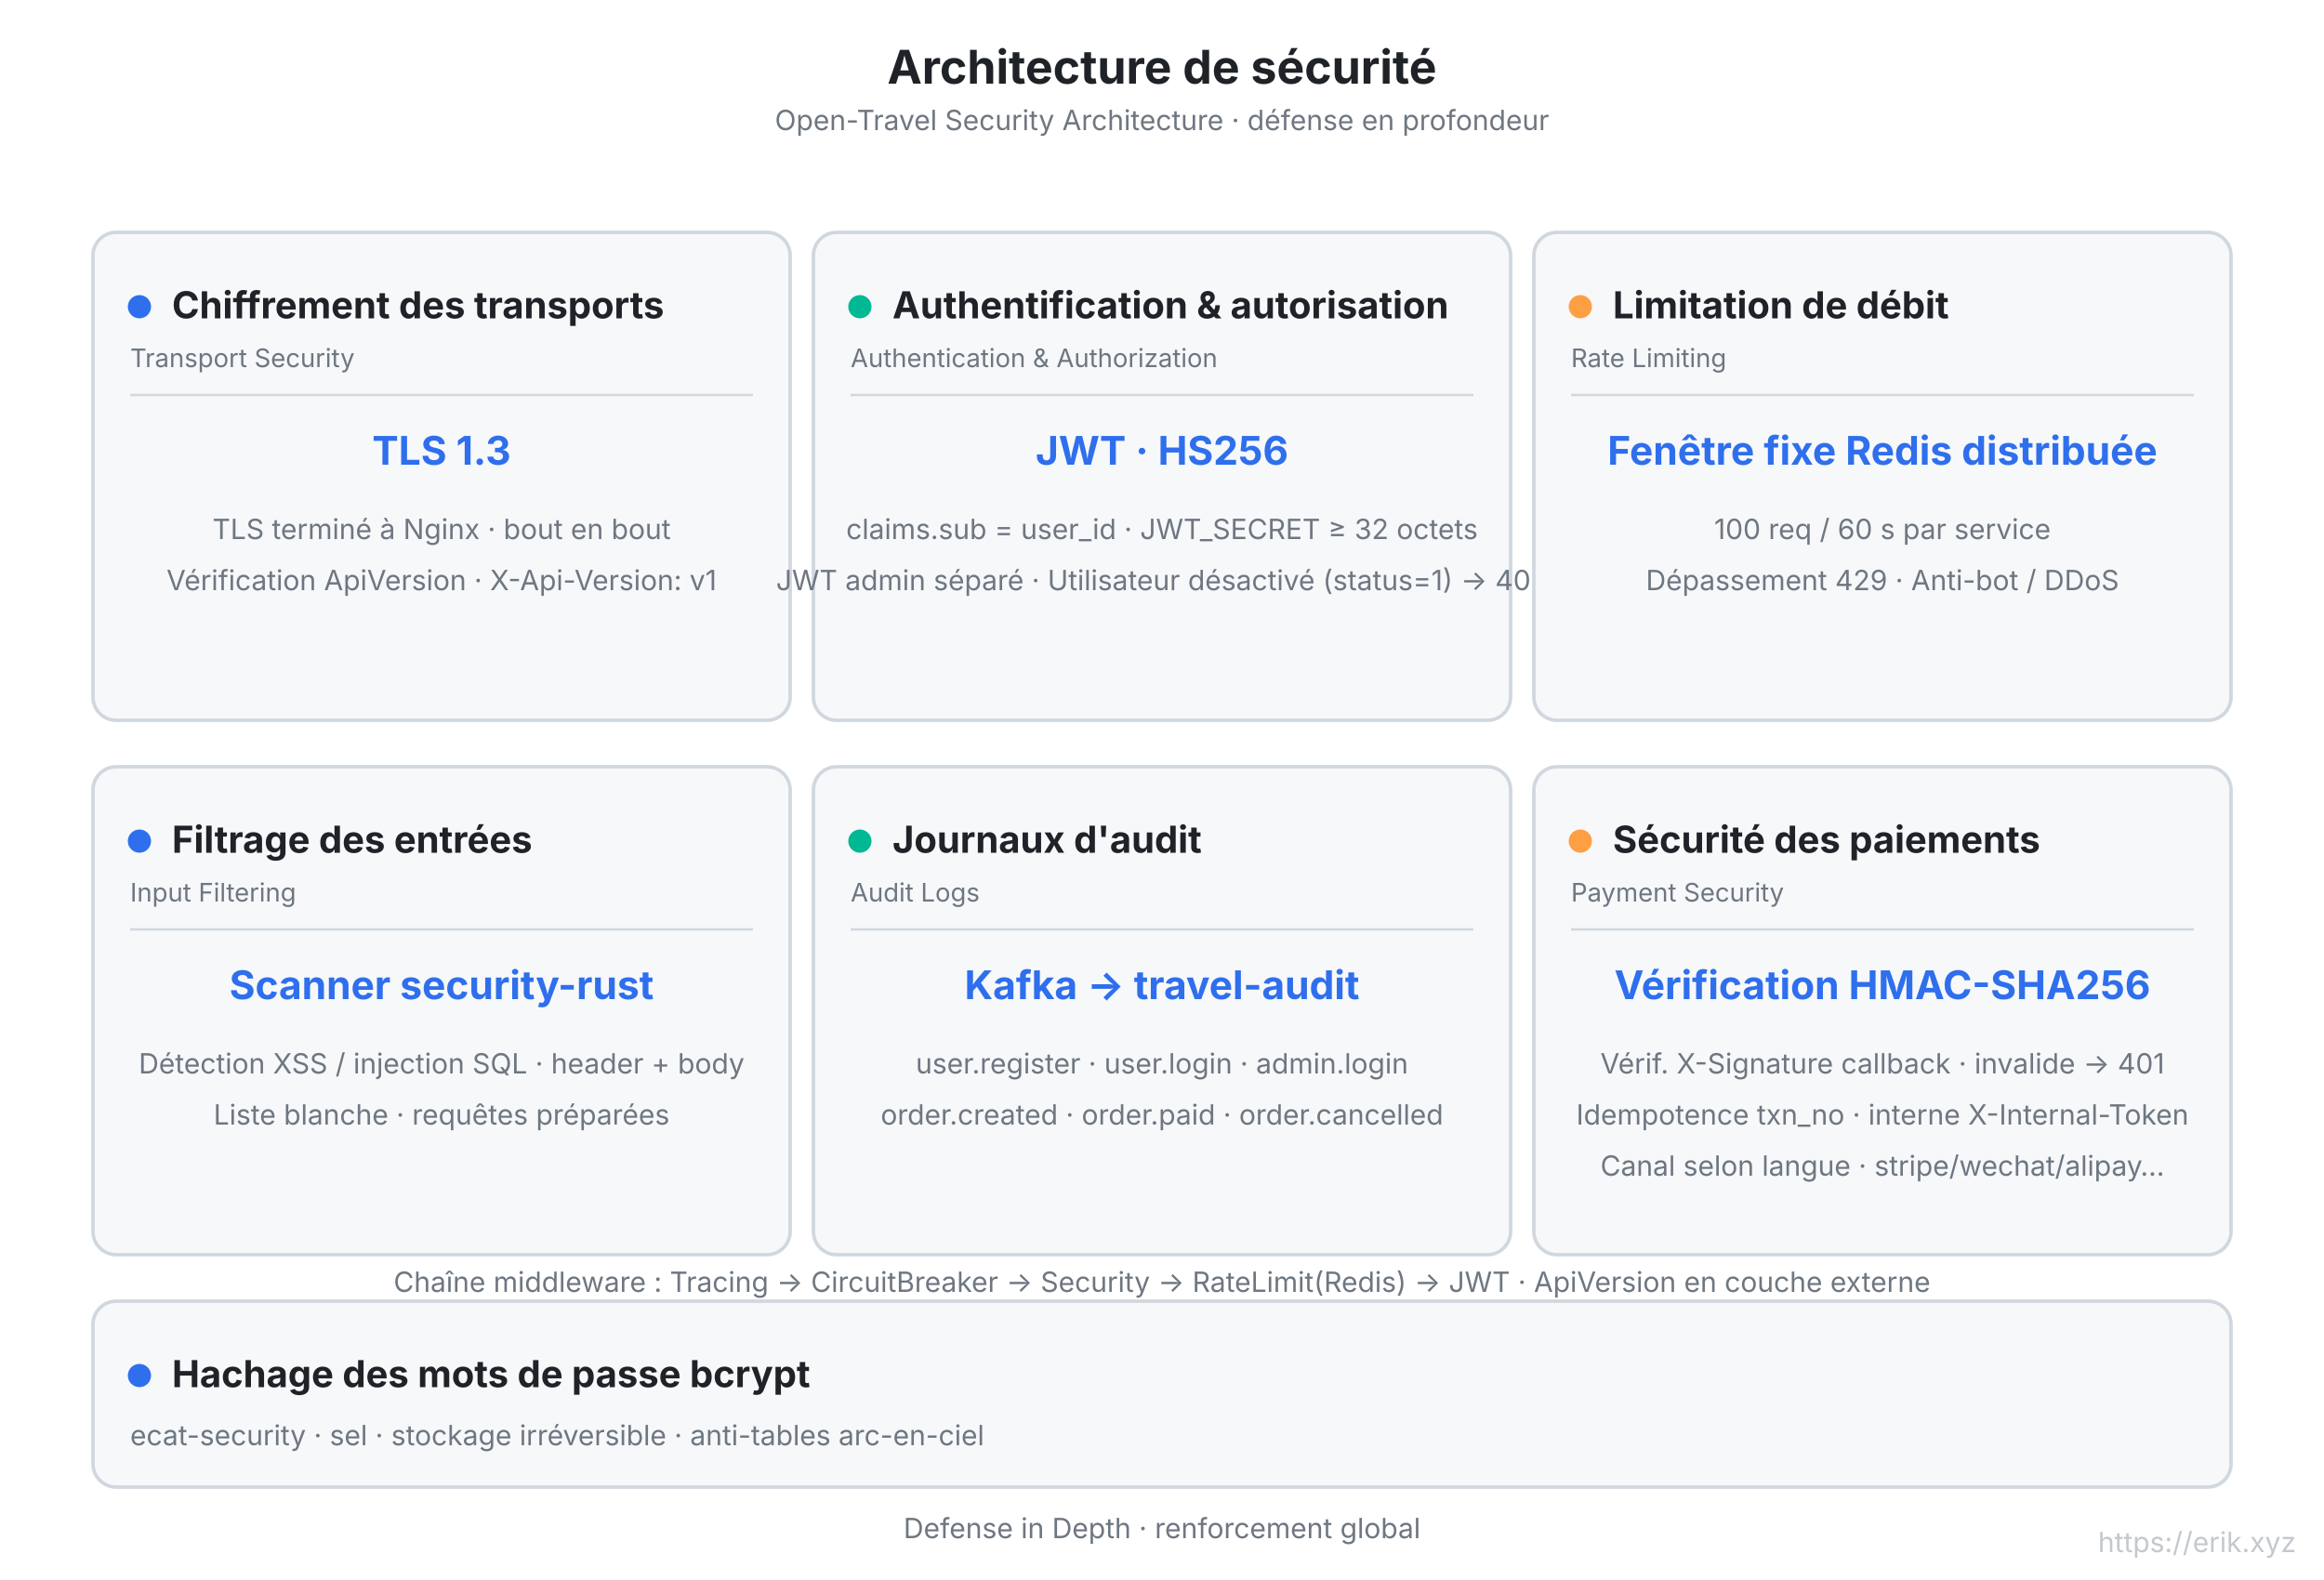
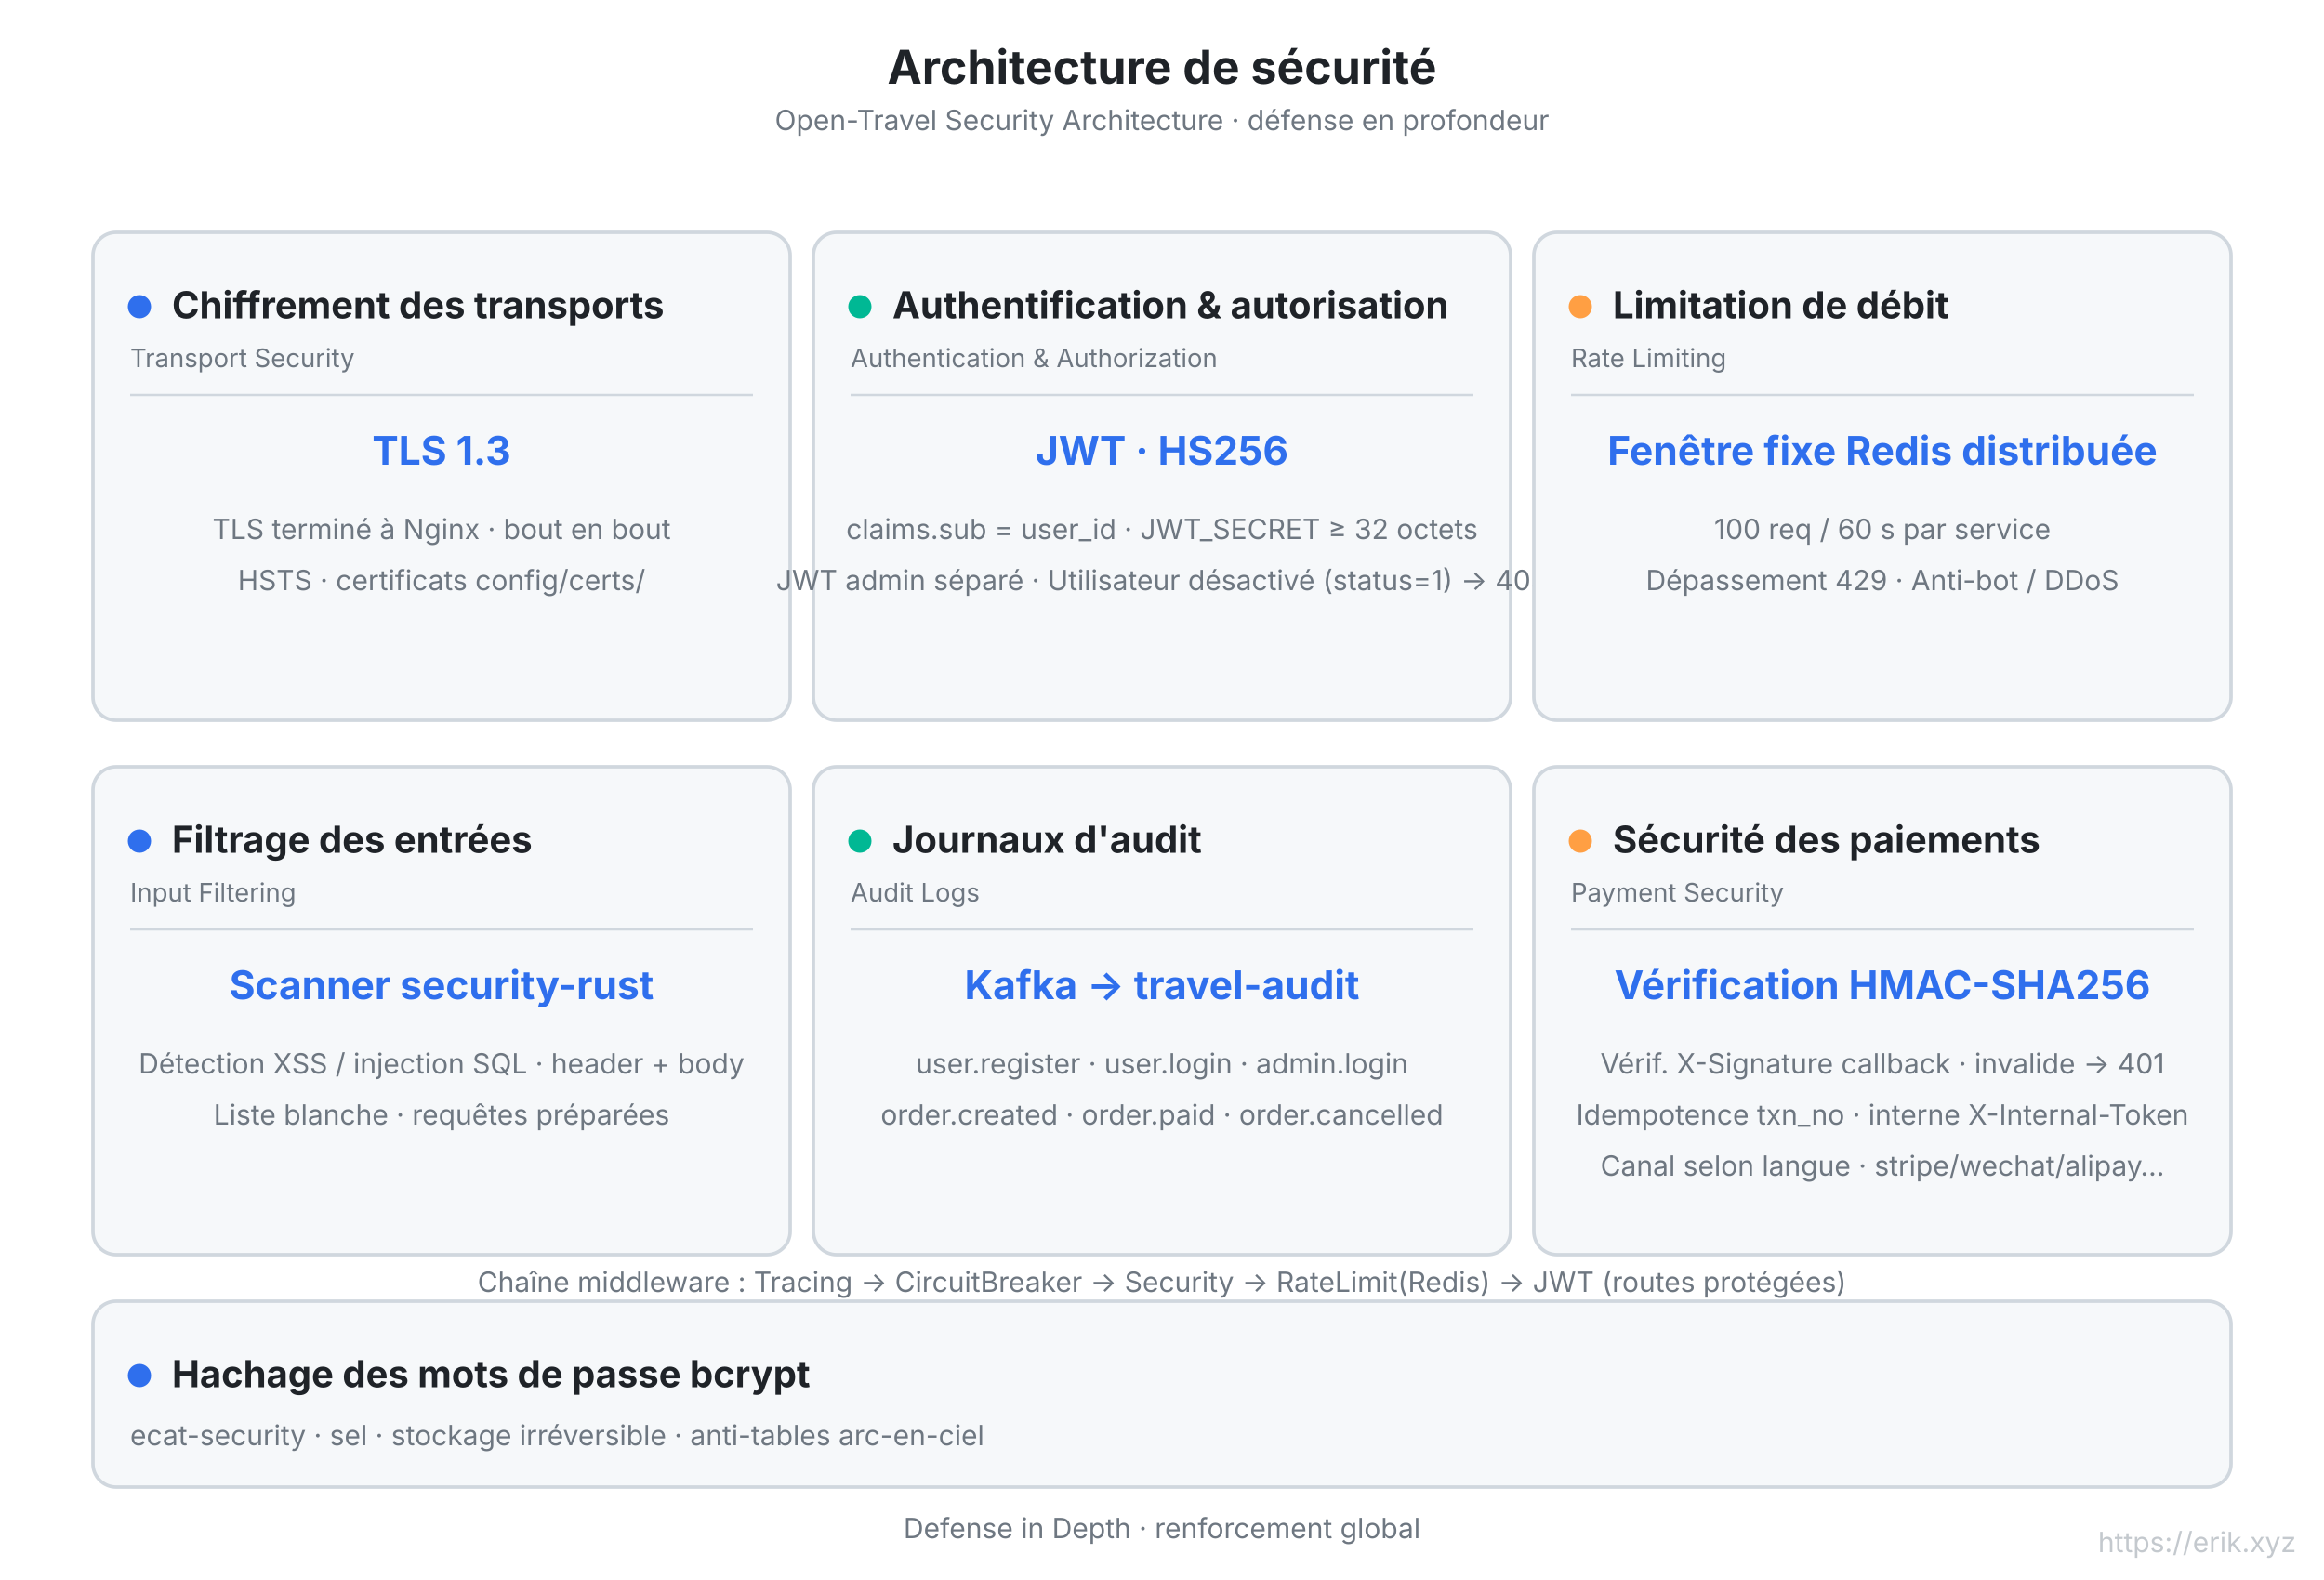
<svg xmlns="http://www.w3.org/2000/svg" width="1000" height="680" viewBox="0 0 1000 680">
  <defs>
    <style>
      text { font-family: system-ui, -apple-system, 'Segoe UI', sans-serif; }
      .t-title { font-size: 20px; font-weight: 700; fill: #1f2328; }
      .t-sub  { font-size: 12px; fill: #6e7781; }
      .t-h    { font-size: 16px; font-weight: 700; fill: #1f2328; }
      .t-eng  { font-size: 11px; fill: #6e7781; }
      .t-kw   { font-size: 17px; font-weight: 700; fill: #2f6fed; }
      .t-s    { font-size: 12px; fill: #6e7781; }
      .panel  { fill: #f6f8fa; stroke: #d0d7de; stroke-width: 1.5; rx: 10; }
      .line   { stroke: #d0d7de; stroke-width: 1; }
    </style>
  </defs>
  <rect width="1000" height="680" fill="#ffffff" />
  <text x="500" y="36" text-anchor="middle" class="t-title">Architecture de sécurité</text>
  <text x="500" y="56" text-anchor="middle" class="t-sub">Open-Travel Security Architecture · défense en profondeur</text>
  <rect x="40" y="100" width="300" height="210" class="panel" />
  <circle cx="60" cy="132" r="5" fill="#2f6fed" />
  <text x="74" y="137" class="t-h">Chiffrement des transports</text>
  <text x="56" y="158" class="t-eng">Transport Security</text>
  <line x1="56" y1="170" x2="324" y2="170" class="line" />
  <text x="190" y="200" text-anchor="middle" class="t-kw">TLS 1.3</text>
  <text x="190" y="232" text-anchor="middle" class="t-s">TLS terminé à Nginx · bout en bout</text>
-   <text x="190" y="254" text-anchor="middle" class="t-s">Vérification ApiVersion · X-Api-Version: v1</text>
+   <text x="190" y="254" text-anchor="middle" class="t-s">HSTS · certificats config/certs/</text>
  <rect x="350" y="100" width="300" height="210" class="panel" />
  <circle cx="370" cy="132" r="5" fill="#00b894" />
  <text x="384" y="137" class="t-h">Authentification &amp; autorisation</text>
  <text x="366" y="158" class="t-eng">Authentication &amp; Authorization</text>
  <line x1="366" y1="170" x2="634" y2="170" class="line" />
  <text x="500" y="200" text-anchor="middle" class="t-kw">JWT · HS256</text>
  <text x="500" y="232" text-anchor="middle" class="t-s">claims.sub = user_id · JWT_SECRET ≥ 32 octets</text>
  <text x="500" y="254" text-anchor="middle" class="t-s">JWT admin séparé · Utilisateur désactivé (status=1) → 403</text>
  <rect x="660" y="100" width="300" height="210" class="panel" />
  <circle cx="680" cy="132" r="5" fill="#ff9f43" />
  <text x="694" y="137" class="t-h">Limitation de débit</text>
  <text x="676" y="158" class="t-eng">Rate Limiting</text>
  <line x1="676" y1="170" x2="944" y2="170" class="line" />
  <text x="810" y="200" text-anchor="middle" class="t-kw">Fenêtre fixe Redis distribuée</text>
  <text x="810" y="232" text-anchor="middle" class="t-s">100 req / 60 s par service</text>
  <text x="810" y="254" text-anchor="middle" class="t-s">Dépassement 429 · Anti-bot / DDoS</text>
  <rect x="40" y="330" width="300" height="210" class="panel" />
  <circle cx="60" cy="362" r="5" fill="#2f6fed" />
  <text x="74" y="367" class="t-h">Filtrage des entrées</text>
  <text x="56" y="388" class="t-eng">Input Filtering</text>
  <line x1="56" y1="400" x2="324" y2="400" class="line" />
  <text x="190" y="430" text-anchor="middle" class="t-kw">Scanner security-rust</text>
  <text x="190" y="462" text-anchor="middle" class="t-s">Détection XSS / injection SQL · header + body</text>
  <text x="190" y="484" text-anchor="middle" class="t-s">Liste blanche · requêtes préparées</text>
  <rect x="350" y="330" width="300" height="210" class="panel" />
  <circle cx="370" cy="362" r="5" fill="#00b894" />
  <text x="384" y="367" class="t-h">Journaux d'audit</text>
  <text x="366" y="388" class="t-eng">Audit Logs</text>
  <line x1="366" y1="400" x2="634" y2="400" class="line" />
  <text x="500" y="430" text-anchor="middle" class="t-kw">Kafka → travel-audit</text>
  <text x="500" y="462" text-anchor="middle" class="t-s">user.register · user.login · admin.login</text>
  <text x="500" y="484" text-anchor="middle" class="t-s">order.created · order.paid · order.cancelled</text>
  <rect x="660" y="330" width="300" height="210" class="panel" />
  <circle cx="680" cy="362" r="5" fill="#ff9f43" />
  <text x="694" y="367" class="t-h">Sécurité des paiements</text>
  <text x="676" y="388" class="t-eng">Payment Security</text>
  <line x1="676" y1="400" x2="944" y2="400" class="line" />
  <text x="810" y="430" text-anchor="middle" class="t-kw">Vérification HMAC-SHA256</text>
  <text x="810" y="462" text-anchor="middle" class="t-s">Vérif. X-Signature callback · invalide → 401</text>
  <text x="810" y="484" text-anchor="middle" class="t-s">Idempotence txn_no · interne X-Internal-Token</text>
  <text x="810" y="506" text-anchor="middle" class="t-s">Canal selon langue · stripe/wechat/alipay…</text>
-   <text x="500" y="556" text-anchor="middle" class="t-s">Chaîne middleware : Tracing → CircuitBreaker → Security → RateLimit(Redis) → JWT · ApiVersion en couche externe</text>
+   <text x="500" y="556" text-anchor="middle" class="t-s">Chaîne middleware : Tracing → CircuitBreaker → Security → RateLimit(Redis) → JWT (routes protégées)</text>
  <rect x="40" y="560" width="920" height="80" class="panel" />
  <circle cx="60" cy="592" r="5" fill="#2f6fed" />
  <text x="74" y="597" class="t-h">Hachage des mots de passe bcrypt</text>
  <text x="56" y="622" class="t-s">ecat-security · sel · stockage irréversible · anti-tables arc-en-ciel</text>
  <text x="500" y="662" text-anchor="middle" class="t-sub">Defense in Depth · renforcement global</text>
  <text x="988" y="668" text-anchor="end" font-size="12" fill="#8b949e" fill-opacity="0.5" font-family="system-ui, -apple-system, 'Segoe UI', sans-serif">https://erik.xyz</text>
</svg>
